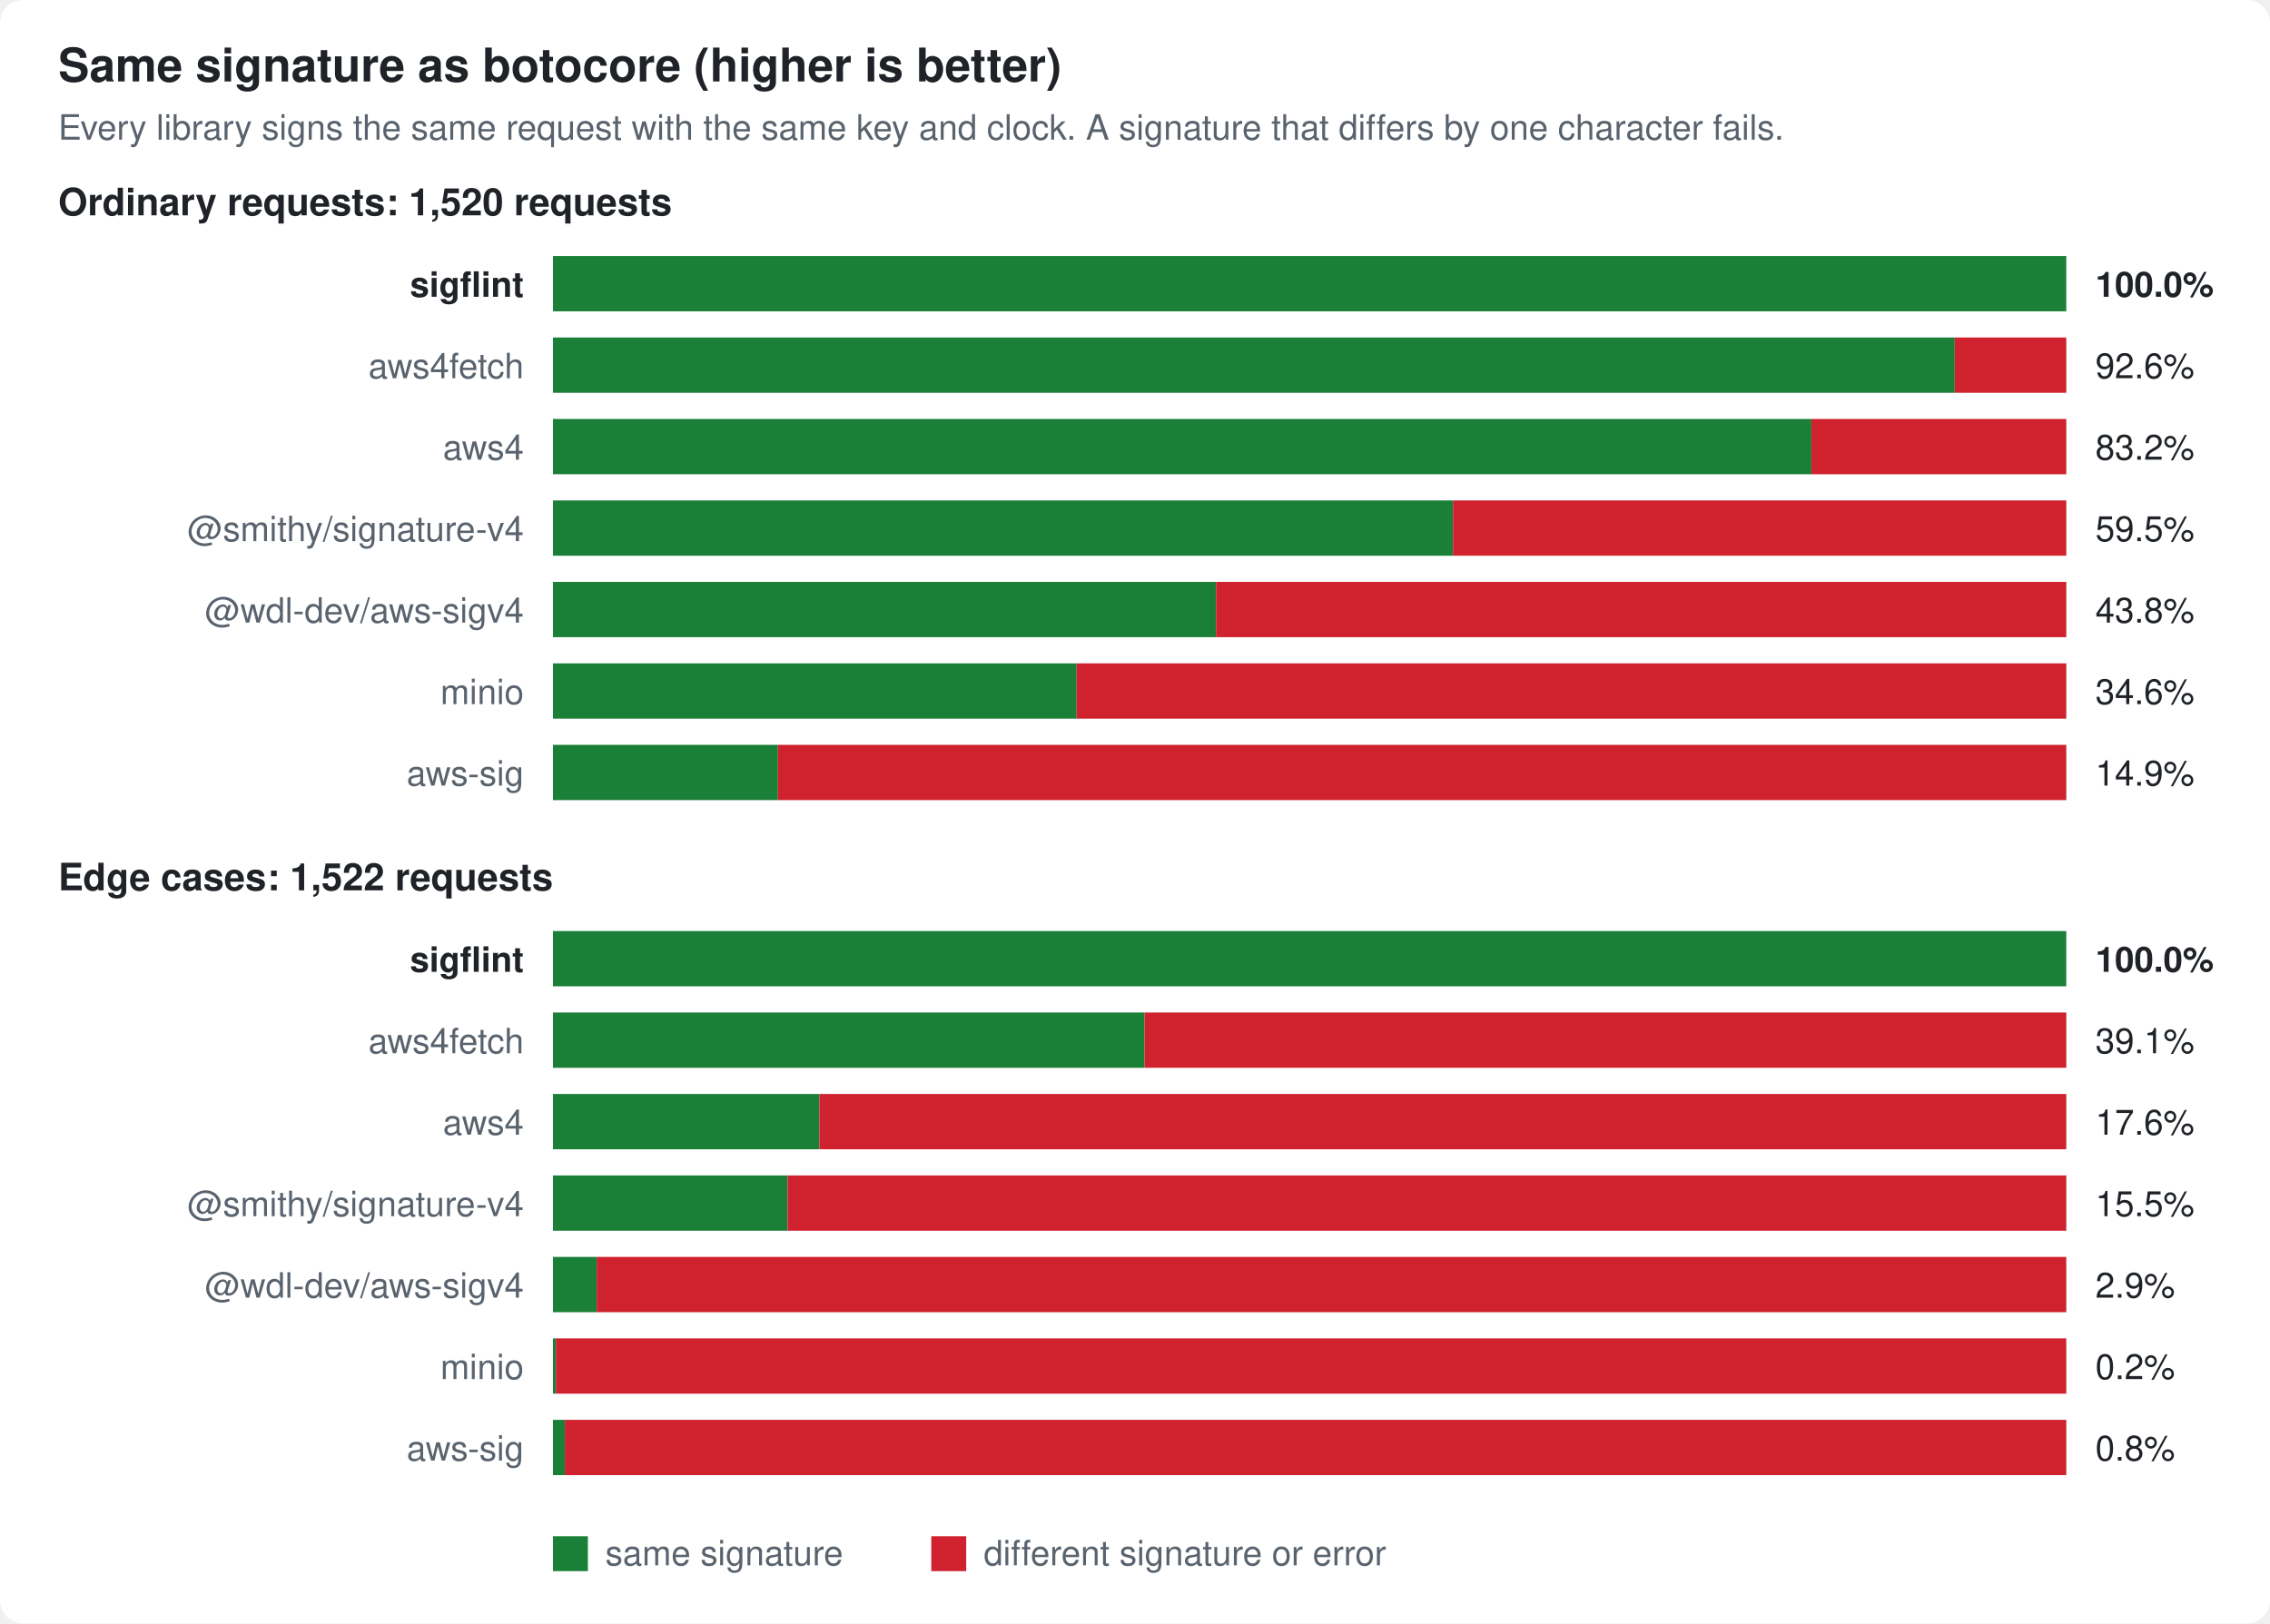
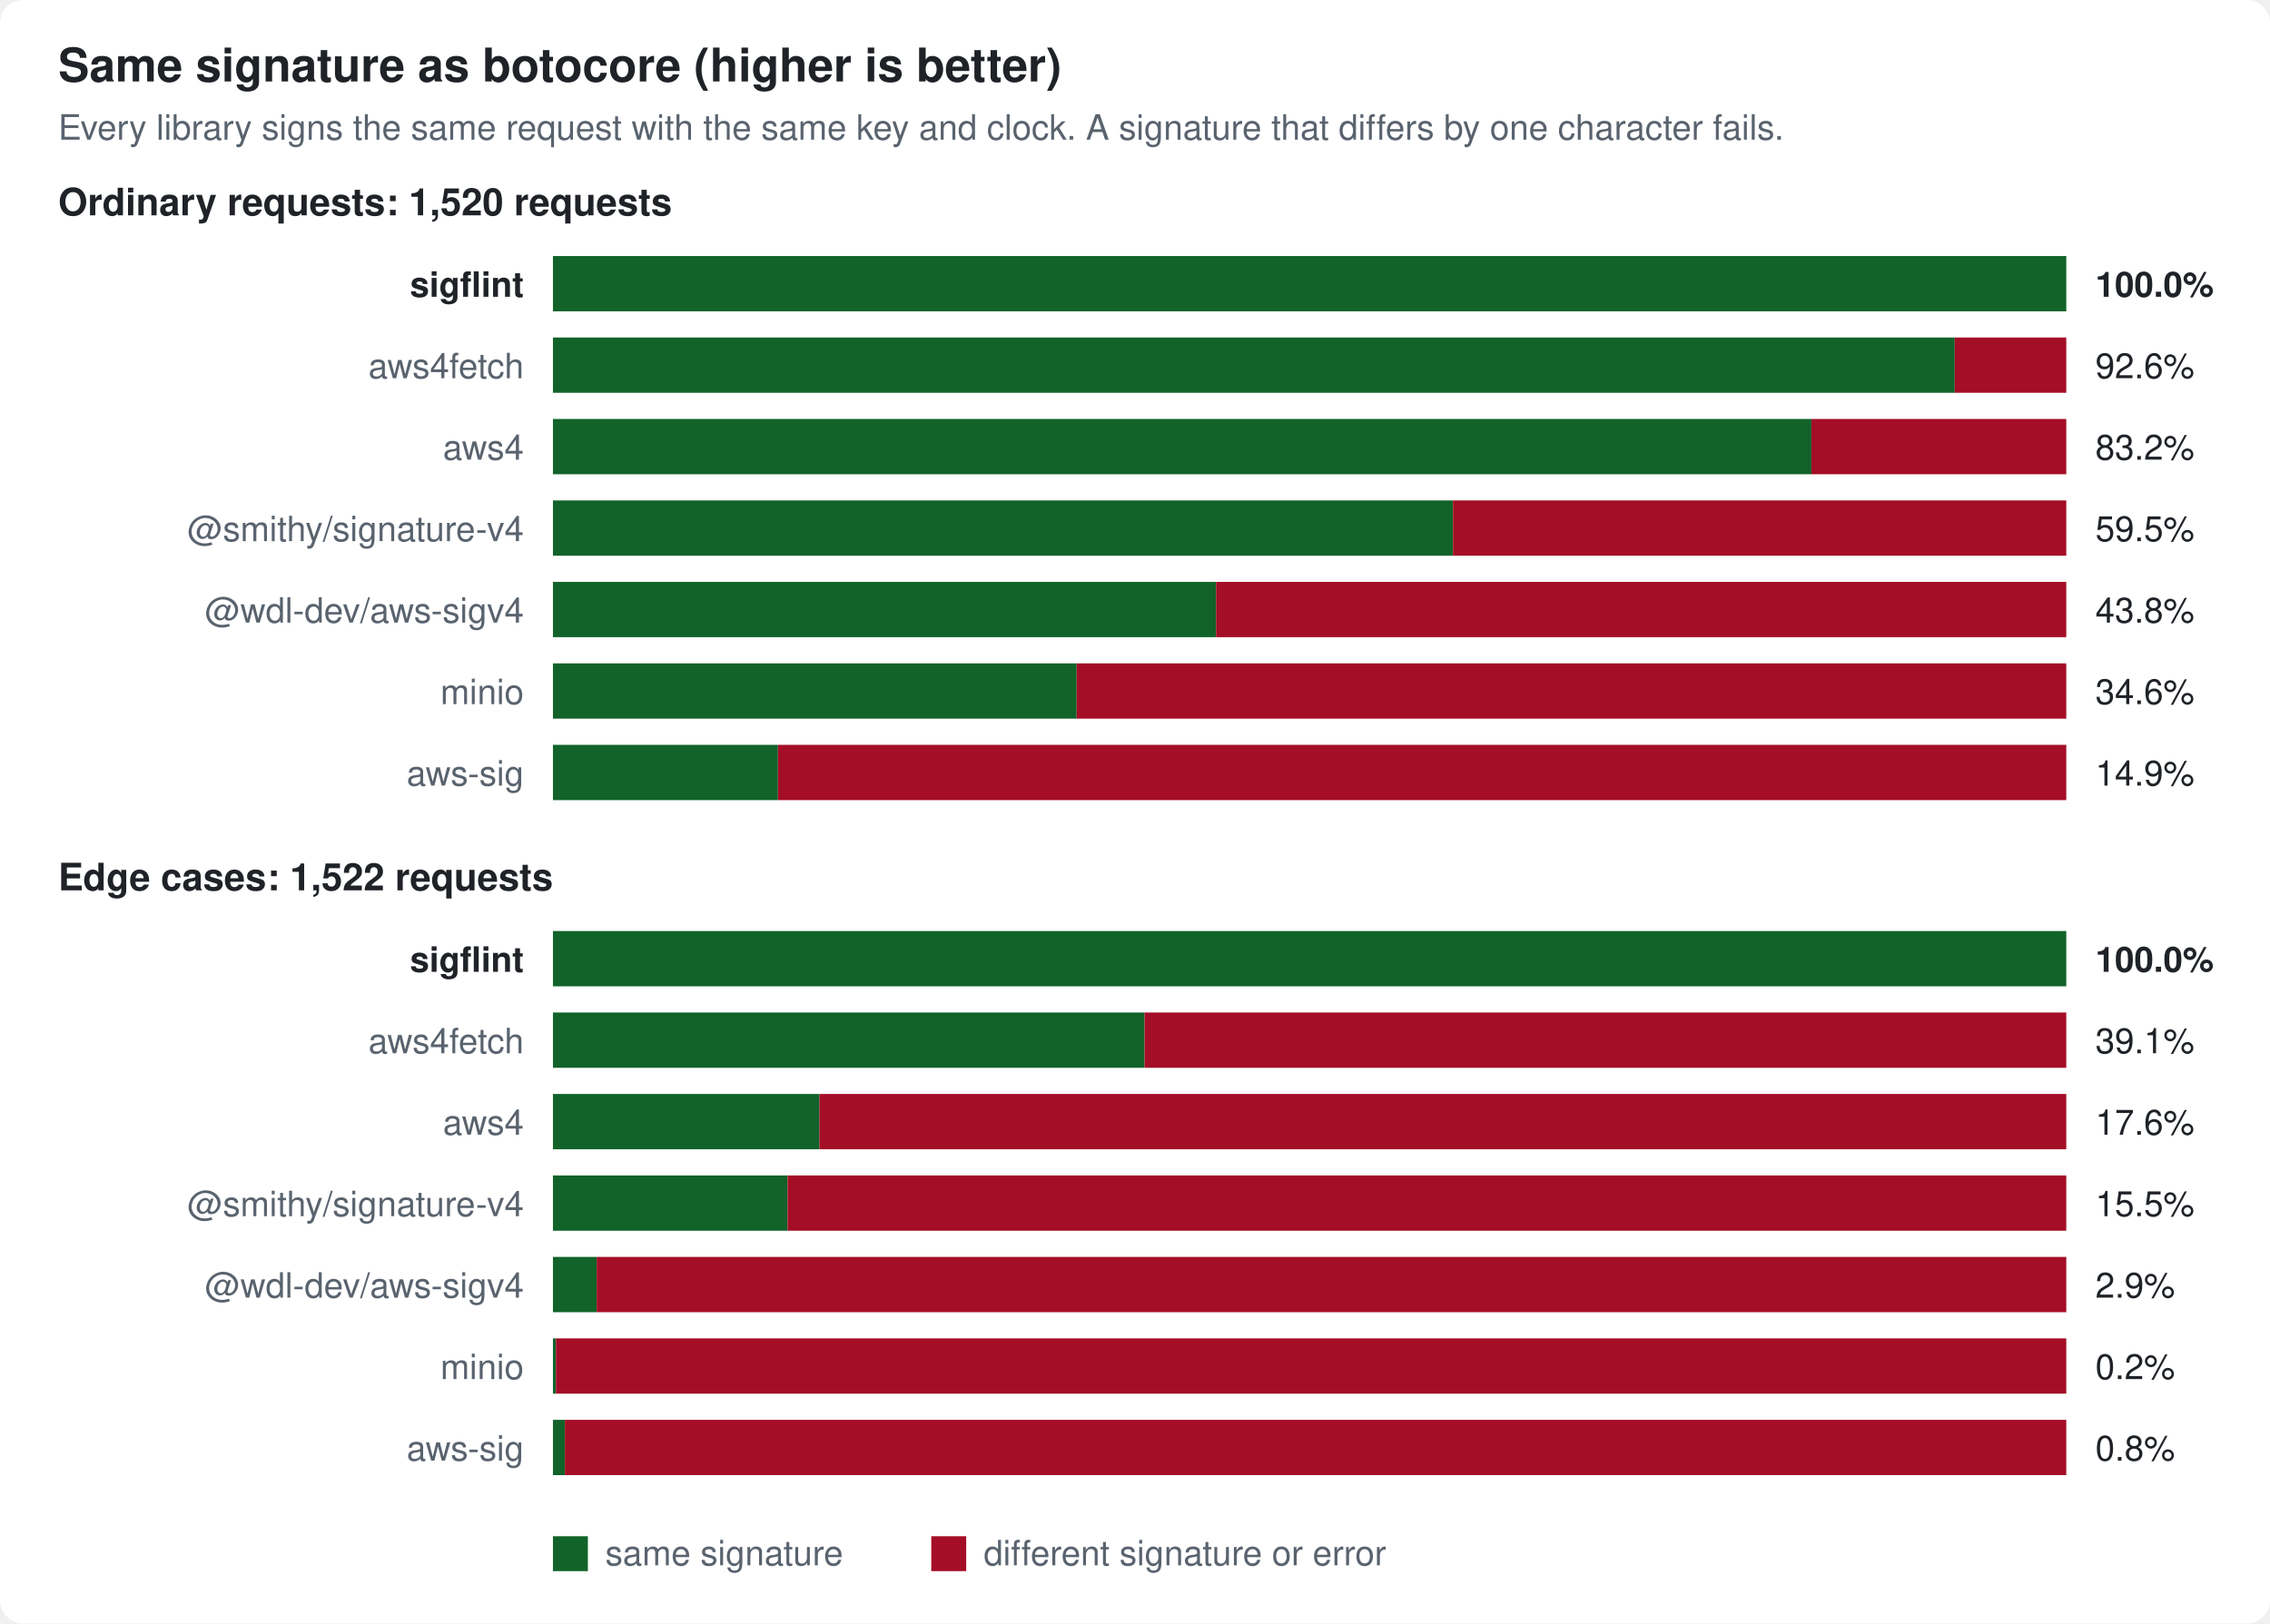
<svg xmlns="http://www.w3.org/2000/svg" width="780" height="558" viewBox="0 0 780 558" role="img" aria-labelledby="t d" font-family="-apple-system,BlinkMacSystemFont,'Segoe UI',Helvetica,Arial,sans-serif">
  <rect width="780" height="558" rx="8" fill="#ffffff" />
  <text x="20" y="28" font-size="16" fill="#1f2328" text-anchor="start" font-weight="600">Same signature as botocore (higher is better)</text>
  <text x="20" y="48" font-size="12" fill="#59636e" text-anchor="start" font-weight="400">Every library signs the same request with the same key and clock. A signature that differs by one character fails.</text>
  <text x="20" y="74" font-size="13" fill="#1f2328" text-anchor="start" font-weight="600">Ordinary requests: 1,520 requests</text>
  <text x="180" y="102" font-size="12" fill="#1f2328" text-anchor="end" font-weight="700">sigflint</text>
-   <rect x="190" y="88" width="520" height="19" fill="#1a7f37" />
+   <rect x="190" y="88" width="520" height="19" fill="#116329" />
  <text x="720" y="102" font-size="12" fill="#1f2328" text-anchor="start" font-weight="700">100.0%</text>
  <text x="180" y="130" font-size="12" fill="#59636e" text-anchor="end" font-weight="400">aws4fetch</text>
-   <rect x="190" y="116" width="481.684" height="19" fill="#1a7f37" />
-   <rect x="671.684" y="116" width="38.316" height="19" fill="#cf222e" />
+   <rect x="190" y="116" width="481.684" height="19" fill="#116329" />
+   <rect x="671.684" y="116" width="38.316" height="19" fill="#a40e26" />
  <text x="720" y="130" font-size="12" fill="#1f2328" text-anchor="start" font-weight="400">92.6%</text>
  <text x="180" y="158" font-size="12" fill="#59636e" text-anchor="end" font-weight="400">aws4</text>
-   <rect x="190" y="144" width="432.421" height="19" fill="#1a7f37" />
-   <rect x="622.421" y="144" width="87.579" height="19" fill="#cf222e" />
+   <rect x="190" y="144" width="432.421" height="19" fill="#116329" />
+   <rect x="622.421" y="144" width="87.579" height="19" fill="#a40e26" />
  <text x="720" y="158" font-size="12" fill="#1f2328" text-anchor="start" font-weight="400">83.2%</text>
  <text x="180" y="186" font-size="12" fill="#59636e" text-anchor="end" font-weight="400">@smithy/signature-v4</text>
-   <rect x="190" y="172" width="309.263" height="19" fill="#1a7f37" />
-   <rect x="499.263" y="172" width="210.737" height="19" fill="#cf222e" />
+   <rect x="190" y="172" width="309.263" height="19" fill="#116329" />
+   <rect x="499.263" y="172" width="210.737" height="19" fill="#a40e26" />
  <text x="720" y="186" font-size="12" fill="#1f2328" text-anchor="start" font-weight="400">59.5%</text>
  <text x="180" y="214" font-size="12" fill="#59636e" text-anchor="end" font-weight="400">@wdl-dev/aws-sigv4</text>
-   <rect x="190" y="200" width="227.842" height="19" fill="#1a7f37" />
-   <rect x="417.842" y="200" width="292.158" height="19" fill="#cf222e" />
+   <rect x="190" y="200" width="227.842" height="19" fill="#116329" />
+   <rect x="417.842" y="200" width="292.158" height="19" fill="#a40e26" />
  <text x="720" y="214" font-size="12" fill="#1f2328" text-anchor="start" font-weight="400">43.8%</text>
  <text x="180" y="242" font-size="12" fill="#59636e" text-anchor="end" font-weight="400">minio</text>
-   <rect x="190" y="228" width="179.947" height="19" fill="#1a7f37" />
-   <rect x="369.947" y="228" width="340.053" height="19" fill="#cf222e" />
+   <rect x="190" y="228" width="179.947" height="19" fill="#116329" />
+   <rect x="369.947" y="228" width="340.053" height="19" fill="#a40e26" />
  <text x="720" y="242" font-size="12" fill="#1f2328" text-anchor="start" font-weight="400">34.6%</text>
  <text x="180" y="270" font-size="12" fill="#59636e" text-anchor="end" font-weight="400">aws-sig</text>
-   <rect x="190" y="256" width="77.316" height="19" fill="#1a7f37" />
-   <rect x="267.316" y="256" width="442.684" height="19" fill="#cf222e" />
+   <rect x="190" y="256" width="77.316" height="19" fill="#116329" />
+   <rect x="267.316" y="256" width="442.684" height="19" fill="#a40e26" />
  <text x="720" y="270" font-size="12" fill="#1f2328" text-anchor="start" font-weight="400">14.9%</text>
  <text x="20" y="306" font-size="13" fill="#1f2328" text-anchor="start" font-weight="600">Edge cases: 1,522 requests</text>
  <text x="180" y="334" font-size="12" fill="#1f2328" text-anchor="end" font-weight="700">sigflint</text>
-   <rect x="190" y="320" width="520" height="19" fill="#1a7f37" />
+   <rect x="190" y="320" width="520" height="19" fill="#116329" />
  <text x="720" y="334" font-size="12" fill="#1f2328" text-anchor="start" font-weight="700">100.0%</text>
  <text x="180" y="362" font-size="12" fill="#59636e" text-anchor="end" font-weight="400">aws4fetch</text>
-   <rect x="190" y="348" width="203.285" height="19" fill="#1a7f37" />
-   <rect x="393.285" y="348" width="316.715" height="19" fill="#cf222e" />
+   <rect x="190" y="348" width="203.285" height="19" fill="#116329" />
+   <rect x="393.285" y="348" width="316.715" height="19" fill="#a40e26" />
  <text x="720" y="362" font-size="12" fill="#1f2328" text-anchor="start" font-weight="400">39.1%</text>
  <text x="180" y="390" font-size="12" fill="#59636e" text-anchor="end" font-weight="400">aws4</text>
-   <rect x="190" y="376" width="91.564" height="19" fill="#1a7f37" />
-   <rect x="281.564" y="376" width="428.436" height="19" fill="#cf222e" />
+   <rect x="190" y="376" width="91.564" height="19" fill="#116329" />
+   <rect x="281.564" y="376" width="428.436" height="19" fill="#a40e26" />
  <text x="720" y="390" font-size="12" fill="#1f2328" text-anchor="start" font-weight="400">17.6%</text>
  <text x="180" y="418" font-size="12" fill="#59636e" text-anchor="end" font-weight="400">@smithy/signature-v4</text>
-   <rect x="190" y="404" width="80.631" height="19" fill="#1a7f37" />
-   <rect x="270.631" y="404" width="439.369" height="19" fill="#cf222e" />
+   <rect x="190" y="404" width="80.631" height="19" fill="#116329" />
+   <rect x="270.631" y="404" width="439.369" height="19" fill="#a40e26" />
  <text x="720" y="418" font-size="12" fill="#1f2328" text-anchor="start" font-weight="400">15.5%</text>
  <text x="180" y="446" font-size="12" fill="#59636e" text-anchor="end" font-weight="400">@wdl-dev/aws-sigv4</text>
-   <rect x="190" y="432" width="15.033" height="19" fill="#1a7f37" />
-   <rect x="205.033" y="432" width="504.967" height="19" fill="#cf222e" />
+   <rect x="190" y="432" width="15.033" height="19" fill="#116329" />
+   <rect x="205.033" y="432" width="504.967" height="19" fill="#a40e26" />
  <text x="720" y="446" font-size="12" fill="#1f2328" text-anchor="start" font-weight="400">2.9%</text>
  <text x="180" y="474" font-size="12" fill="#59636e" text-anchor="end" font-weight="400">minio</text>
-   <rect x="190" y="460" width="1.025" height="19" fill="#1a7f37" />
-   <rect x="191.025" y="460" width="518.975" height="19" fill="#cf222e" />
+   <rect x="190" y="460" width="1.025" height="19" fill="#116329" />
+   <rect x="191.025" y="460" width="518.975" height="19" fill="#a40e26" />
  <text x="720" y="474" font-size="12" fill="#1f2328" text-anchor="start" font-weight="400">0.2%</text>
  <text x="180" y="502" font-size="12" fill="#59636e" text-anchor="end" font-weight="400">aws-sig</text>
-   <rect x="190" y="488" width="4.1" height="19" fill="#1a7f37" />
-   <rect x="194.1" y="488" width="515.9" height="19" fill="#cf222e" />
+   <rect x="190" y="488" width="4.1" height="19" fill="#116329" />
+   <rect x="194.1" y="488" width="515.9" height="19" fill="#a40e26" />
  <text x="720" y="502" font-size="12" fill="#1f2328" text-anchor="start" font-weight="400">0.8%</text>
-   <rect x="190" y="528" width="12" height="12" fill="#1a7f37" />
+   <rect x="190" y="528" width="12" height="12" fill="#116329" />
  <text x="208" y="538" font-size="12" fill="#59636e" text-anchor="start" font-weight="400">same signature</text>
-   <rect x="320" y="528" width="12" height="12" fill="#cf222e" />
+   <rect x="320" y="528" width="12" height="12" fill="#a40e26" />
  <text x="338" y="538" font-size="12" fill="#59636e" text-anchor="start" font-weight="400">different signature or error</text>
</svg>
